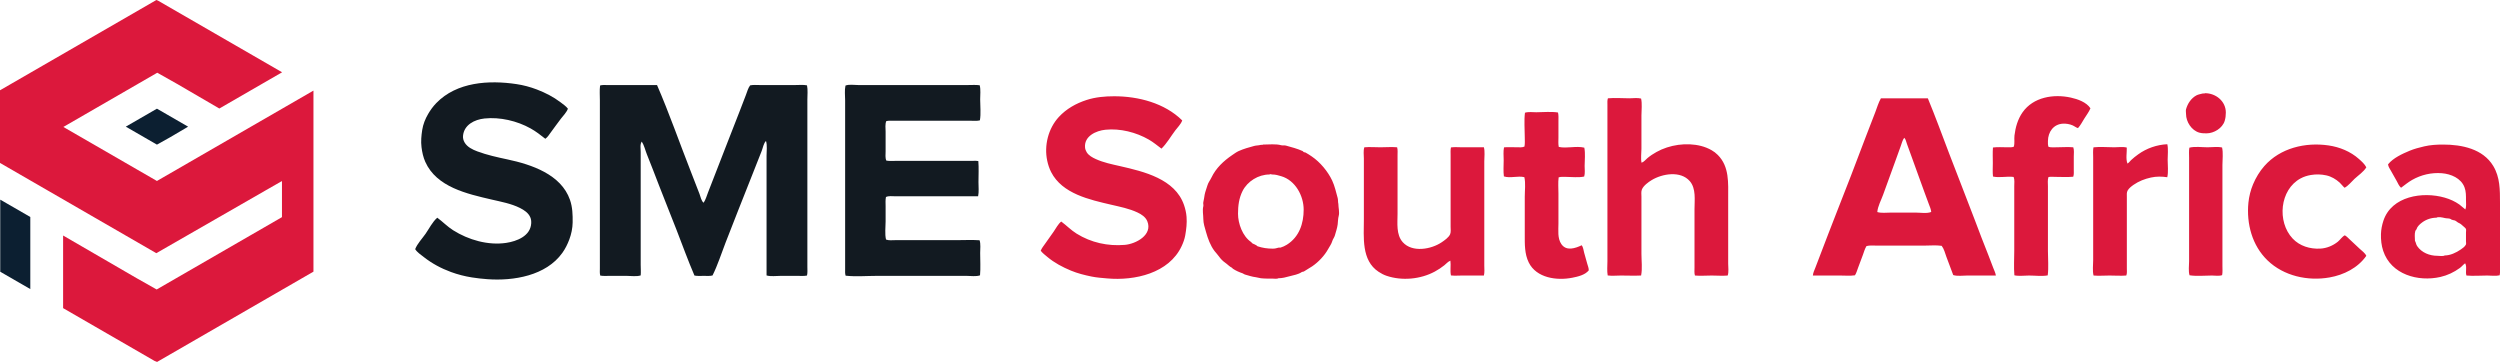
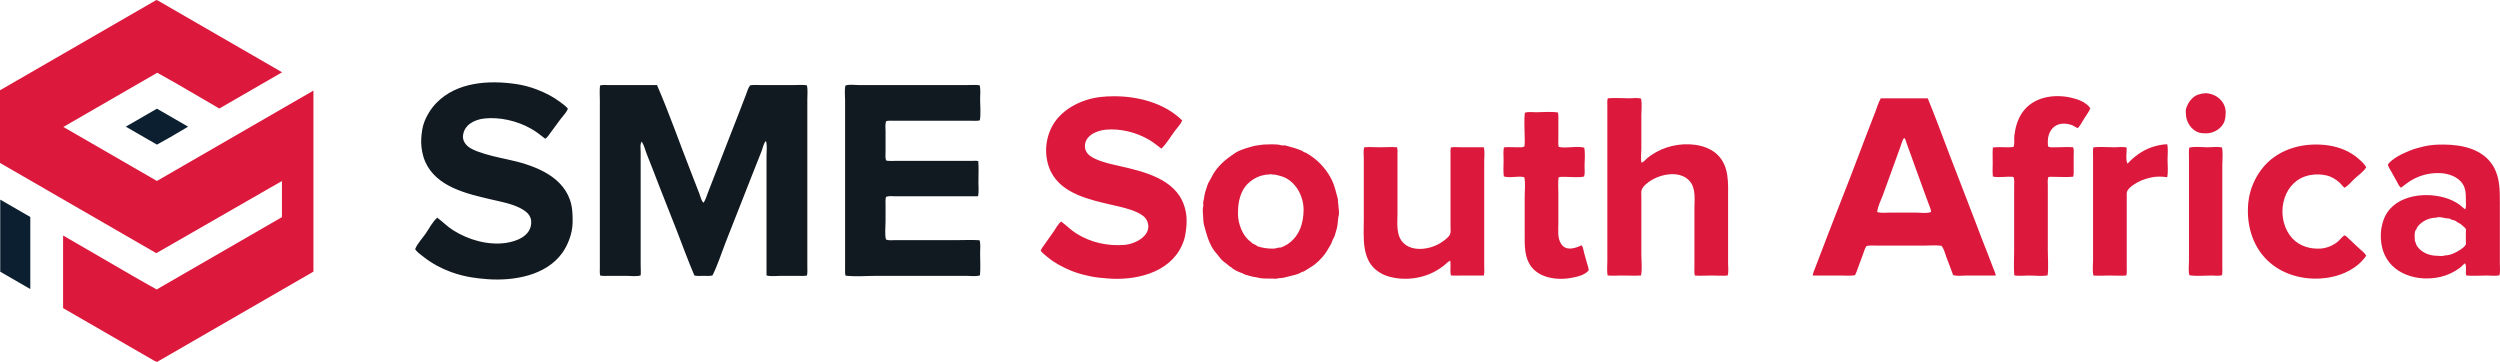
- <svg xmlns="http://www.w3.org/2000/svg" viewBox="0 0 1837.38 266" role="img" aria-label="SME South Africa, option 2">
+ <svg xmlns="http://www.w3.org/2000/svg" viewBox="0 0 1837.48 266" role="img" aria-label="SME South Africa, option 2">
  <g transform="scale(0.698641)">
    <polygon points="164.51,0 0,94.98 0,171.4 164.43,266.34 279.5,200.24 296.62,190.44 296.62,228.43 164.82,304.53 143.5,292.49 66.38,247.75 66.38,324.14 162.52,379.65 165.24,380.74 329.75,285.76 329.75,95.31 165.08,190.38 66.64,133.55 165.44,76.51 186.25,88.24 230.74,114.16 296.76,76.04 166.26,0.7" fill="#DC183C" />
    <polygon points="0.25,210.01 0.25,285.85 31.88,304.11 31.88,228.27" fill="#0C1F31" />
    <polygon points="132.34,133.24 165.1,152.15 179.25,144.24 197.88,133.26 165.1,114.33" fill="#0C1F31" />
  </g>
  <path d="M621.38 62.9C620.62 66.33 621.13 70.29 621.13 73.79C621.13 80.79 621.13 87.79 621.13 94.79C621.13 116.79 621.13 138.78 621.13 160.78C621.13 170.28 621.13 179.78 621.13 189.28C621.13 192.11 621.13 194.94 621.13 197.77C621.13 199.39 620.97 201.07 621.5 202.62C628.99 203.44 636.91 202.75 644.44 202.75C659.44 202.75 674.44 202.75 689.43 202.75C696.43 202.75 703.43 202.75 710.43 202.75C713.48 202.75 717.37 203.39 720.27 202.36C720.76 196.94 720.38 191.34 720.38 185.91C720.38 182.92 720.87 179.45 719.96 176.58C714.34 176.2 708.62 176.5 702.99 176.5C692.49 176.5 682 176.5 671.5 176.5C667 176.5 662.5 176.5 658 176.5C655.81 176.5 653.25 176.87 651.18 176.06C650.19 171.89 650.88 166.95 650.88 162.69C650.88 159.02 650.88 155.35 650.88 151.69C650.88 149.42 650.66 147.02 651.13 144.79C653.1 143.83 655.73 144.25 657.88 144.25C662.21 144.25 666.54 144.25 670.88 144.25C686.87 144.25 702.87 144.25 718.87 144.25C719.55 140.94 719.13 137.23 719.13 133.86C719.13 128.74 719.44 123.51 719.03 118.4C717.35 118.03 715.52 118.25 713.8 118.25C710.47 118.25 707.14 118.25 703.8 118.25C692.14 118.25 680.47 118.25 668.81 118.25C665.14 118.25 661.48 118.25 657.81 118.25C655.7 118.25 653.49 118.44 651.4 118.03C650.48 116.01 650.88 113.42 650.88 111.25C650.88 106.41 650.88 101.58 650.88 96.75C650.88 94.31 650.37 91.23 651.41 88.97C653.49 88.57 655.7 88.75 657.82 88.75C661.48 88.75 665.15 88.75 668.81 88.75C680.31 88.75 691.81 88.75 703.31 88.75C706.81 88.75 710.31 88.75 713.81 88.75C715.89 88.75 718.16 89 720.18 88.45C721.02 83.52 720.38 78.02 720.38 73.03C720.38 69.7 720.87 65.91 720.04 62.67C717.29 62.27 714.39 62.5 711.61 62.5C706.62 62.5 701.62 62.5 696.62 62.5C681.29 62.5 665.95 62.5 650.62 62.5C643.96 62.5 637.29 62.5 630.63 62.5C627.82 62.5 624.01 61.83 621.38 62.9ZM441.02 62.85C440.57 66.43 440.88 70.19 440.88 73.79C440.88 80.63 440.88 87.46 440.88 94.29C440.88 114.96 440.88 135.63 440.88 156.29C440.88 166.79 440.88 177.29 440.88 187.79C440.88 190.96 440.88 194.12 440.88 197.29C440.88 199.01 440.68 200.86 441.16 202.53C443.4 202.96 445.79 202.75 448.06 202.75C452.23 202.75 456.4 202.75 460.56 202.75C463.77 202.75 467.8 203.4 470.88 202.42C471.11 199.86 470.88 197.19 470.88 194.62C470.88 189.29 470.88 183.96 470.88 178.62C470.88 162.62 470.88 146.62 470.88 130.62C470.88 124.29 470.88 117.96 470.88 111.62C470.88 109.32 470.25 106.01 471.67 104.05C473.44 106.78 474.23 110.45 475.45 113.48C478.5 121.05 481.42 128.67 484.35 136.29C488.55 147.21 492.99 158.05 497.22 168.96C501.55 180.15 505.66 191.48 510.39 202.51C512.61 202.98 515.02 202.75 517.29 202.75C519.37 202.75 521.63 202.99 523.67 202.46C527.48 194.84 530.13 186.36 533.22 178.42C539.41 162.49 545.68 146.58 552 130.7C554.63 124.12 557.15 117.5 559.81 110.93C560.66 108.82 561.25 105.11 562.98 103.61C563.98 106.92 563.38 111 563.38 114.44C563.38 121.27 563.38 128.11 563.38 134.94C563.38 157.44 563.38 179.94 563.38 202.44C566.52 203.35 570.46 202.75 573.71 202.75C577.88 202.75 582.05 202.75 586.21 202.75C588.48 202.75 590.89 202.98 593.11 202.51C593.6 200.46 593.38 198.22 593.38 196.12C593.38 192.62 593.38 189.12 593.38 185.62C593.38 173.95 593.38 162.29 593.38 150.62C593.38 130.95 593.38 111.29 593.38 91.62C593.38 85.46 593.38 79.29 593.38 73.12C593.38 69.75 593.81 66.04 593.11 62.73C590.42 62.18 587.45 62.5 584.71 62.5C579.71 62.5 574.71 62.5 569.71 62.5C565.87 62.5 562.04 62.5 558.21 62.5C555.95 62.5 553.53 62.26 551.31 62.75C549.79 64.73 549.08 67.54 548.19 69.85C546.54 74.16 544.92 78.5 543.21 82.79C537.26 97.65 531.67 112.67 525.77 127.56C523.95 132.14 522.21 136.75 520.41 141.34C519.41 143.89 518.67 146.69 517.14 148.99C515.46 147.82 514.81 144.43 514.11 142.56C512.06 137.08 509.9 131.64 507.76 126.19C499.44 105.01 491.92 83.38 482.88 62.5C473.38 62.5 463.88 62.5 454.38 62.5C451.54 62.5 448.71 62.5 445.88 62.5C444.26 62.5 442.58 62.35 441.02 62.85ZM321.38 160C317.87 162.99 315.41 168.02 312.79 171.79C310.29 175.38 306.74 179.03 305.13 183.11C306.59 185.45 309.34 187.26 311.49 188.94C317.5 193.65 324.27 197.29 331.44 199.91C336.4 201.73 341.56 203.06 346.79 203.89C350.61 204.5 354.39 204.91 358.25 205.19C377.46 206.6 401.27 202.64 413.27 185.89C415.45 182.85 417.1 179.51 418.41 176.02C419.88 172.12 420.81 167.71 420.87 163.54C420.95 157.86 420.79 152.29 418.9 146.86C412.37 128.12 390.55 120.91 372.91 117.15C365.52 115.57 357.94 113.92 350.85 111.27C347.3 109.94 343.42 108.1 341.44 104.69C340.57 103.17 340.14 101.55 340.3 99.8C341.05 91.71 348.77 87.86 356.05 87.09C367.41 85.88 380.02 88.84 389.95 94.38C393.87 96.56 397.28 99.23 400.79 102C402.53 100.79 403.72 98.76 404.97 97.08C407.41 93.81 409.76 90.47 412.24 87.24C413.95 85 416.46 82.55 417.38 79.87C415.92 78 413.89 76.64 412.02 75.21C406.71 71.17 400.68 68.08 394.46 65.73C389.66 63.91 384.65 62.56 379.58 61.81C359.4 58.79 335.72 60.17 320.62 75.78C318.3 78.17 316.31 80.93 314.64 83.8C312.55 87.38 310.94 91.39 310.31 95.5C309.66 99.67 309.27 103.93 309.79 108.15C310.25 111.86 311.05 115.56 312.58 118.99C320.89 137.56 343.35 142.46 361.24 146.64C368.22 148.27 375.7 149.61 382.16 152.85C385.22 154.39 388.29 156.41 389.72 159.65C390.36 161.11 390.51 162.63 390.41 164.21C389.84 173.47 379.83 177.35 372.01 178.51C358.71 180.49 344.25 176.31 333.05 169.23C328.8 166.55 325.39 162.95 321.38 160Z" fill="#121A21" fill-rule="evenodd" />
  <path d="M1790.63 160C1792.04 159.11 1795.32 159.89 1796.81 160.25C1798.02 160.55 1799.42 160.42 1800.6 160.75C1801.08 160.88 1801.41 161.24 1801.82 161.44C1802.51 161.78 1803.35 161.77 1804.08 162C1805.16 162.34 1805.92 163.33 1806.86 163.74C1808.25 164.34 1809.21 165.08 1810.34 166.21C1810.89 166.76 1812.14 167.61 1812.38 168.36C1812.59 169.04 1812.38 170.14 1812.38 170.86C1812.38 173.03 1812.38 175.19 1812.38 177.36C1812.38 178.01 1812.61 179.23 1812.3 179.82C1811.5 181.36 1809.83 182.48 1808.45 183.43C1805.17 185.68 1800.85 187.75 1796.74 187.75C1795.53 188.51 1792.79 188 1791.35 188C1785.7 188 1779.8 185.74 1776.47 180.84C1775.68 179.68 1775.56 178.1 1774.88 177C1774.86 174.55 1774.45 172.24 1775.13 169.82C1775.29 169.24 1775.96 168.81 1776.13 168.24C1776.69 166.31 1778.48 164.75 1780.1 163.53C1783.04 161.32 1786.84 160 1790.63 160ZM932.88 128.25C933.73 127.71 934.3 128.25 935.17 128.25C937.58 128.25 939.45 128.86 941.64 129.5C951.99 132.52 958.13 143.87 958.13 154.09C958.13 164.27 954.87 174.17 945.77 179.86C944.5 180.65 942.59 181.57 941.15 181.97C940.68 182.11 940.13 181.87 939.66 182C938.24 182.4 937.06 182.75 935.48 182.75C931.43 182.75 927.89 182.21 924.22 181C923.93 180.91 923.72 180.51 923.48 180.36C922.62 179.77 921.46 179.38 920.57 178.95C920.16 178.74 919.9 178.15 919.51 177.89C913.21 173.61 909.88 164.3 909.88 157.05C909.88 151.15 910.62 145.59 913.19 140.44C916.79 133.21 924.94 128.25 932.88 128.25ZM1609.09 108.53C1608.64 110.93 1608.88 113.51 1608.88 115.94C1608.88 120.44 1608.88 124.95 1608.88 129.45C1608.88 143.61 1608.88 157.78 1608.88 171.95C1608.88 178.62 1608.88 185.29 1608.88 191.96C1608.88 195.22 1608.27 199.18 1609.2 202.32C1614.49 203.13 1620.28 202.5 1625.63 202.5C1627.94 202.5 1630.98 203.03 1633.16 202.22C1633.59 199.97 1633.38 197.58 1633.38 195.31C1633.38 191.31 1633.38 187.3 1633.38 183.3C1633.38 170.8 1633.38 158.3 1633.38 145.8C1633.38 137.63 1633.38 129.46 1633.38 121.29C1633.38 117.17 1634.02 112.43 1633.13 108.4C1629.83 107.66 1625.85 108.25 1622.48 108.25C1618.26 108.25 1613.19 107.49 1609.09 108.53ZM1002.73 108.25C1001.87 110.73 1002.38 113.94 1002.38 116.55C1002.38 121.88 1002.38 127.21 1002.38 132.55C1002.38 137.88 1002.38 143.22 1002.38 148.55C1002.38 152.72 1002.38 156.89 1002.38 161.06C1002.38 174.26 1000.41 191.36 1013.2 199.75C1014.99 200.92 1016.95 201.99 1018.99 202.68C1030.3 206.53 1043.98 205.29 1054.5 199.6C1056.96 198.27 1059.31 196.72 1061.49 194.99C1062.91 193.86 1064.24 192.21 1065.97 191.59C1066.45 195.16 1065.62 198.9 1066.38 202.43C1069.06 202.76 1071.9 202.5 1074.6 202.5C1079.93 202.5 1085.27 202.5 1090.6 202.5C1091.19 200.16 1090.88 197.52 1090.88 195.13C1090.88 190.79 1090.88 186.46 1090.88 182.12C1090.88 167.79 1090.88 153.45 1090.88 139.11C1090.88 132.28 1090.88 125.44 1090.88 118.61C1090.88 115.32 1091.44 111.44 1090.59 108.25C1085.25 108.25 1079.92 108.25 1074.58 108.25C1071.9 108.25 1069.04 107.96 1066.38 108.34C1065.96 110.25 1066.13 112.29 1066.13 114.24C1066.13 117.57 1066.13 120.91 1066.13 124.24C1066.13 134.58 1066.13 144.91 1066.13 155.25C1066.13 159.08 1066.13 162.92 1066.13 166.75C1066.13 168.43 1066.45 170.53 1065.79 172.11C1064.79 174.51 1061.62 176.66 1059.54 178.08C1051.86 183.26 1037.96 185.8 1030.97 178.01C1026 172.46 1027.13 163.94 1027.13 157.1C1027.13 146.1 1027.13 135.1 1027.13 124.1C1027.13 120.76 1027.13 117.43 1027.13 114.09C1027.13 112.18 1027.35 110.11 1026.82 108.25C1022.8 107.89 1018.57 108.25 1014.53 108.25C1010.65 108.25 1006.59 107.9 1002.73 108.25ZM1755.09 120.79C1755.26 122.56 1756.49 124.16 1757.32 125.69C1758.64 128.15 1760.11 130.53 1761.44 132.99C1762.36 134.69 1763.17 136.71 1764.65 138C1767.34 136.03 1769.85 133.91 1772.77 132.25C1779.41 128.46 1787.03 126.7 1794.67 127.31C1801.32 127.85 1808.71 130.94 1811.27 137.6C1812.47 140.73 1812.38 143.83 1812.38 147.14C1812.38 149.32 1812.75 151.89 1811.93 153.95C1810.4 152.87 1809.13 151.45 1807.6 150.36C1804.31 148.02 1800.59 146.36 1796.72 145.25C1780.64 140.63 1757.63 144.07 1751.67 162.29C1750.64 165.43 1749.98 168.74 1749.89 172.05C1749.78 176.22 1750.22 180.39 1751.53 184.36C1757.33 201.81 1777.24 207.28 1793.58 203.55C1798.79 202.37 1803.54 200.09 1807.85 196.97C1809.28 195.94 1810.33 194.48 1811.77 193.5C1813.28 196.15 1811.8 199.65 1812.71 202.5C1817.71 202.95 1822.97 202.5 1828 202.5C1830.89 202.5 1834.33 203.03 1837.13 202.33C1837.72 199.65 1837.38 196.66 1837.38 193.93C1837.38 188.93 1837.38 183.93 1837.38 178.93C1837.38 168.93 1837.38 158.93 1837.38 148.93C1837.38 139.59 1837.41 130.24 1832.42 121.98C1824.81 109.36 1809.27 106.25 1795.63 106.25C1790.97 106.25 1786.23 106.5 1781.68 107.58C1778.03 108.44 1774.47 109.34 1771 110.78C1765.59 113.03 1758.84 116.11 1755.09 120.79ZM1739.13 188.02C1738.16 185.9 1735.89 184.38 1734.23 182.82C1731.71 180.46 1729.23 178.04 1726.67 175.73C1725.58 174.74 1724.63 173.64 1723.32 172.94C1721.36 173.91 1719.93 176.24 1718.22 177.63C1714.58 180.57 1710.01 182.46 1705.32 182.72C1697.82 183.12 1690.2 180.89 1684.95 175.28C1673.39 162.96 1675.46 139.36 1690.88 131.1C1693.25 129.83 1695.71 129.07 1698.35 128.62C1702.19 127.97 1705.91 128.06 1709.72 128.89C1713.38 129.69 1716.79 131.69 1719.53 134.19C1720.83 135.38 1721.82 136.86 1723.16 138C1725.91 136.53 1728.18 133.58 1730.45 131.46C1733.22 128.88 1737.19 126.26 1739.13 122.98C1737.94 120.59 1735.69 118.62 1733.73 116.87C1727.54 111.33 1719.52 108.07 1711.36 106.88C1694.35 104.41 1675.91 108.73 1664.2 122.01C1660.71 125.98 1657.95 130.56 1655.9 135.42C1654.11 139.66 1652.93 144.42 1652.47 149C1650.96 164.37 1655.17 180.44 1666.53 191.38C1678.46 202.89 1696.12 206.74 1712.14 203.9C1722.59 202.05 1732.9 196.92 1739.13 188.02ZM928.38 106.25C927.71 106.67 927.18 106.3 926.48 106.5C924.99 106.92 923.33 106.84 921.79 107.25C918.04 108.24 913.97 109.4 910.35 111.03C908.75 111.75 907.07 112.99 905.58 114C899.26 118.3 893.65 123.55 890.33 130.54C889.47 132.36 887.95 134.25 887.38 136.32C886.77 138.5 885.83 140.7 885.38 142.99C885.01 144.84 884.87 146.8 884.38 148.58C884.12 149.51 884.62 150.65 884.38 151.58C883.61 154.54 884.38 157.85 884.38 160.88C884.38 164.23 885.51 167.44 886.38 170.55C887.71 175.33 889.56 180.46 892.6 184.47C893.65 185.86 894.98 187.14 895.96 188.58C897.07 190.21 898.82 191.97 900.45 193.08C902.18 194.25 903.56 195.91 905.42 196.79C905.42 196.79 906.12 197.5 906.12 197.5C908.22 198.92 910.86 200.09 913.23 200.86C913.84 201.05 914.24 201.57 914.87 201.74C917.61 202.51 920.24 203.42 923.04 203.75C924.3 203.9 925.47 204.36 926.73 204.5C929.5 204.81 932.31 204.75 935.13 204.75C936.35 204.75 938.49 205.15 939.52 204.5C942.43 204.5 945.22 203.75 947.9 203C950.82 202.19 954.09 201.75 956.66 200C957.2 199.64 957.89 199.81 958.43 199.44C960.31 198.17 962.43 197.07 964.4 195.73C968.95 192.64 973.49 187.87 976.13 183.03C977.21 181.05 978.54 179.36 979.13 177.27C979.52 175.85 980.66 174.51 981.06 173.07C981.8 170.42 982.78 167.67 983.13 164.92C983.39 162.85 983.33 160.69 983.88 158.73C984.62 156.06 983.63 152.53 983.63 149.83C983.26 148.43 983.5 146.89 983.13 145.54C981.94 141.27 980.98 136.74 979.09 132.71C975.93 126 970.29 119.2 964.11 115C962.63 113.99 961.05 112.95 959.46 112.09C959.05 111.87 958.53 112.02 958.11 111.73C958.11 111.73 957.4 111.03 957.4 111.03C953.44 109.24 949.2 108.15 945.07 107C944.02 106.71 942.73 107.05 941.67 106.75C937.66 105.63 932.66 106.25 928.38 106.25ZM1563.6 120.23C1562.2 116.88 1563.22 112.04 1563.08 108.45C1560.26 107.71 1556.78 108.25 1553.87 108.25C1548.88 108.25 1543.56 107.73 1538.6 108.28C1538.13 110.67 1538.38 113.25 1538.38 115.68C1538.38 119.84 1538.38 124.01 1538.38 128.17C1538.38 141.49 1538.38 154.82 1538.38 168.14C1538.38 175.81 1538.38 183.47 1538.38 191.13C1538.38 194.75 1537.79 198.97 1538.65 202.5C1542.51 202.84 1546.55 202.5 1550.43 202.5C1554.48 202.5 1558.68 202.83 1562.72 202.5C1563.39 200.9 1563.13 198.97 1563.13 197.27C1563.13 194.27 1563.13 191.27 1563.13 188.27C1563.13 176.78 1563.13 165.29 1563.13 153.79C1563.13 150.8 1563.13 147.8 1563.13 144.8C1563.13 143.25 1562.9 141.44 1563.7 140.04C1564.69 138.32 1566.48 136.93 1568.09 135.82C1571.96 133.14 1576.3 131.47 1580.86 130.47C1584.91 129.59 1588.76 129.66 1592.85 130.25C1593.75 126.22 1593.13 121.51 1593.13 117.39C1593.13 113.73 1593.67 109.58 1592.88 106C1585.24 106.34 1577.68 108.96 1571.47 113.44C1569.65 114.76 1567.87 116.14 1566.24 117.68C1565.35 118.53 1564.66 119.59 1563.6 120.23ZM1399.52 101.25C1400.69 102.36 1400.95 104.25 1401.5 105.72C1402.69 108.89 1403.8 112.1 1404.97 115.28C1408.23 124.09 1411.28 132.99 1414.57 141.79C1415.59 144.53 1416.59 147.28 1417.61 150.02C1418.3 151.86 1419.2 153.81 1419.35 155.78C1416.18 157.1 1411.45 156.25 1408.05 156.25C1401.89 156.25 1395.72 156.25 1389.56 156.25C1386.42 156.25 1382.76 156.77 1379.73 155.85C1380.04 151.65 1382.56 147.15 1383.97 143.2C1386.94 134.93 1390.03 126.71 1392.96 118.44C1394.25 114.81 1395.55 111.18 1396.88 107.57C1397.65 105.48 1398.18 103.05 1399.52 101.25ZM1120.77 82.85C1120.04 88.69 1120.63 94.92 1120.63 100.8C1120.63 103.08 1120.84 105.47 1120.41 107.72C1118.78 108.47 1116.89 108.25 1115.13 108.25C1111.91 108.25 1108.58 108 1105.38 108.3C1104.74 111.3 1105.13 114.65 1105.13 117.7C1105.13 121.63 1104.78 125.75 1105.28 129.65C1110.02 131.18 1115.53 129.03 1120.34 130.22C1121.35 134.72 1120.63 140.01 1120.63 144.61C1120.63 153.95 1120.63 163.29 1120.63 172.62C1120.63 179.46 1120.45 186.63 1123.56 192.92C1129.23 204.37 1144.2 206.36 1155.54 204.12C1159.66 203.3 1164.87 202.14 1167.66 198.72C1167.7 197.1 1167.01 195.39 1166.55 193.85C1165.75 191.18 1165.01 188.48 1164.29 185.78C1163.84 184.09 1163.58 181.63 1162.49 180.25C1157.77 182.47 1151.24 184.79 1147.53 179.42C1144.56 175.11 1145.38 169.25 1145.38 164.3C1145.38 156.96 1145.38 149.63 1145.38 142.29C1145.38 138.36 1145.02 134.24 1145.53 130.35C1147.24 129.8 1149.12 130 1150.89 130C1155.18 130 1160.1 130.66 1164.3 129.75C1165.05 127.35 1164.63 124.42 1164.63 121.93C1164.63 117.62 1165.26 112.74 1164.39 108.52C1158.34 107.07 1151.69 109.28 1145.61 107.98C1145.16 105.74 1145.38 103.34 1145.38 101.07C1145.38 97.07 1145.38 93.06 1145.38 89.06C1145.38 86.95 1145.56 84.75 1145.06 82.69C1139.96 81.86 1134.3 82.5 1129.13 82.5C1126.48 82.5 1123.31 82.03 1120.77 82.85ZM1382.38 72.25C1380.58 75.43 1379.51 79.11 1378.22 82.52C1375.94 88.58 1373.51 94.57 1371.23 100.62C1364.04 119.63 1356.81 138.65 1349.29 157.52C1345.42 167.25 1341.77 177.07 1337.99 186.83C1336.72 190.14 1335.46 193.45 1334.19 196.76C1333.47 198.64 1332.52 200.45 1332.38 202.5C1339.04 202.5 1345.71 202.5 1352.37 202.5C1355.96 202.5 1359.75 202.86 1363.3 202.33C1364.38 200.66 1364.91 198.63 1365.6 196.78C1366.77 193.6 1368.02 190.45 1369.16 187.26C1369.92 185.12 1370.59 182.78 1371.78 180.85C1374.13 180.22 1376.73 180.5 1379.14 180.5C1383.3 180.5 1387.47 180.5 1391.63 180.5C1399.3 180.5 1406.96 180.5 1414.63 180.5C1418.69 180.5 1423.03 180.07 1427.05 180.68C1428.77 182.9 1429.55 186.12 1430.5 188.75C1432.11 193.24 1433.83 197.69 1435.53 202.16C1438.64 203.14 1442.65 202.5 1445.89 202.5C1452.88 202.5 1459.88 202.53 1466.88 202.49C1466.57 200.51 1465.62 198.67 1464.91 196.81C1463.76 193.79 1462.66 190.75 1461.45 187.75C1457.95 179.04 1454.61 170.24 1451.3 161.46C1445.15 145.18 1438.68 129.02 1432.51 112.76C1427.37 99.24 1422.39 85.62 1416.87 72.25C1405.37 72.25 1393.87 72.25 1382.38 72.25ZM1181.73 72.25C1181.21 73.77 1181.38 75.45 1181.38 77.04C1181.38 79.71 1181.38 82.38 1181.38 85.04C1181.38 94.04 1181.38 103.04 1181.38 112.04C1181.38 132.2 1181.38 152.37 1181.38 172.53C1181.38 179.03 1181.38 185.53 1181.38 192.03C1181.38 195.43 1180.99 199.1 1181.58 202.45C1184.73 202.87 1188.16 202.5 1191.35 202.5C1196.25 202.5 1201.23 202.74 1206.13 202.49C1207.14 197.49 1206.38 191.69 1206.38 186.59C1206.38 176.43 1206.38 166.26 1206.38 156.09C1206.38 152.26 1206.38 148.43 1206.38 144.6C1206.38 142.91 1206.06 140.83 1206.72 139.24C1207.85 136.48 1211.42 133.86 1213.89 132.37C1221.68 127.65 1235.11 125.3 1241.91 133.12C1246.64 138.56 1245.38 147.05 1245.38 153.68C1245.38 164.67 1245.38 175.67 1245.38 186.67C1245.38 190.01 1245.38 193.34 1245.38 196.67C1245.38 198.58 1245.14 200.66 1245.69 202.5C1249.72 202.86 1253.94 202.5 1257.99 202.5C1261.87 202.5 1265.92 202.85 1269.78 202.5C1270.67 199.87 1270.13 196.45 1270.13 193.7C1270.13 187.87 1270.13 182.04 1270.13 176.2C1270.13 166.04 1270.13 155.87 1270.13 145.71C1270.13 134.52 1271.09 122.46 1262.49 113.87C1261.12 112.49 1259.64 111.35 1257.94 110.39C1255.54 109.02 1252.9 107.97 1250.23 107.28C1239.58 104.55 1226.97 106.37 1217.42 111.72C1215.1 113.01 1212.82 114.5 1210.78 116.21C1209.47 117.31 1208.13 119.1 1206.46 119.59C1205.78 116.44 1206.38 112.56 1206.38 109.33C1206.38 101.16 1206.38 93 1206.38 84.83C1206.38 80.87 1206.99 76.32 1206.13 72.44C1203.5 71.74 1200.23 72.25 1197.52 72.25C1192.33 72.25 1186.89 71.78 1181.73 72.25ZM1480.01 107.87C1478.46 108.4 1476.78 108.25 1475.16 108.25C1471.72 108.25 1468.13 107.95 1464.72 108.41C1464.42 112.2 1464.63 116.07 1464.63 119.87C1464.63 123.13 1464.38 126.51 1464.75 129.75C1469.67 130.84 1474.97 129.38 1479.93 130.05C1480.75 132.12 1480.38 134.68 1480.38 136.87C1480.38 141.54 1480.38 146.21 1480.38 150.88C1480.38 162.05 1480.38 173.22 1480.38 184.39C1480.38 190.33 1479.96 196.44 1480.48 202.35C1483.83 203.07 1487.8 202.5 1491.22 202.5C1495.62 202.5 1500.65 203.18 1504.98 202.4C1505.73 196.57 1505.13 190.33 1505.13 184.45C1505.13 173.12 1505.13 161.78 1505.13 150.44C1505.13 145.94 1505.13 141.44 1505.13 136.93C1505.13 134.74 1504.77 132.19 1505.53 130.1C1507.23 129.79 1509.06 130 1510.78 130C1515.07 130 1519.48 130.3 1523.74 129.88C1524.33 128.2 1524.13 126.31 1524.13 124.54C1524.13 121.37 1524.13 118.21 1524.13 115.04C1524.13 112.87 1524.5 110.31 1523.76 108.25C1519.74 107.89 1515.51 108.25 1511.47 108.25C1509.53 108.25 1507.47 108.45 1505.58 107.96C1505.03 106.58 1505.11 105.11 1505.13 103.65C1505.21 96.95 1509.21 91.24 1516.23 90.88C1518.49 90.77 1521.05 91.2 1523.14 92.08C1524.56 92.68 1525.74 93.73 1527.21 94.16C1529.06 92.15 1530.38 89.53 1531.82 87.22C1533.37 84.75 1535.25 82.29 1536.38 79.6C1533.44 75.08 1526.97 72.83 1521.98 71.73C1509.34 68.94 1494.39 71.29 1486.49 82.55C1482.97 87.57 1481.26 93.56 1480.54 99.59C1480.22 102.28 1480.88 105.29 1480.01 107.87ZM779.95 162.82C777.67 164.62 776.05 167.86 774.4 170.23C772.33 173.22 770.19 176.15 768.11 179.13C766.97 180.77 765.59 182.41 764.88 184.29C766.27 186.08 768.09 187.44 769.82 188.88C774.96 193.18 780.91 196.33 787.07 198.88C791.99 200.92 797.06 202.19 802.26 203.25C806.03 204.02 809.88 204.27 813.7 204.62C833.87 206.44 859.13 200.89 868.47 180.85C869.63 178.36 870.63 175.65 871.1 172.94C871.89 168.41 872.42 164.01 872.06 159.39C871.84 156.46 871.15 153.43 870.19 150.66C863.57 131.48 840.73 126.11 823.2 122.1C817.2 120.73 810.97 119.48 805.35 116.9C802.84 115.76 800.15 114.3 798.66 111.88C798.02 110.84 797.56 109.61 797.45 108.39C796.72 100.02 805.56 96.05 812.44 95.35C823.26 94.24 835 97.22 844.36 102.61C847.69 104.53 850.55 106.96 853.62 109.24C857.55 105.43 860.46 100.25 863.75 95.89C865.45 93.64 867.96 91.21 868.88 88.51C855.94 75.71 836.56 70.75 818.88 70.75C812 70.75 805.09 71.36 798.51 73.5C790.82 76.01 783.73 79.97 778.19 85.97C770.4 94.41 767.27 106.97 769.66 118.15C770.27 121.02 771.2 123.84 772.53 126.46C780.69 142.45 800.85 146.77 816.8 150.49C823.28 152 829.91 153.3 835.97 156.14C838.89 157.5 841.94 159.48 843.21 162.59C847.36 172.7 834.74 179.31 826.63 179.98C814.19 181.01 801.92 178.33 791.27 171.72C787.13 169.15 783.84 165.68 779.95 162.82ZM1620.63 68.5C1619.96 68.92 1619.43 68.55 1618.73 68.75C1617.35 69.14 1615.62 69.38 1614.29 70.08C1610.37 72.19 1607.79 76.13 1606.63 80.31C1606.35 81.29 1606.63 82.77 1606.63 83.8C1606.63 89.51 1610.67 95.89 1616.44 97.5C1618.11 97.97 1619.95 98 1621.73 98C1627.04 98 1633.39 94.29 1635.04 88.84C1635.65 86.8 1635.88 84.9 1635.88 82.7C1635.88 74.37 1628.52 68.5 1620.63 68.5Z" fill="#DC183C" fill-rule="evenodd" />
</svg>
